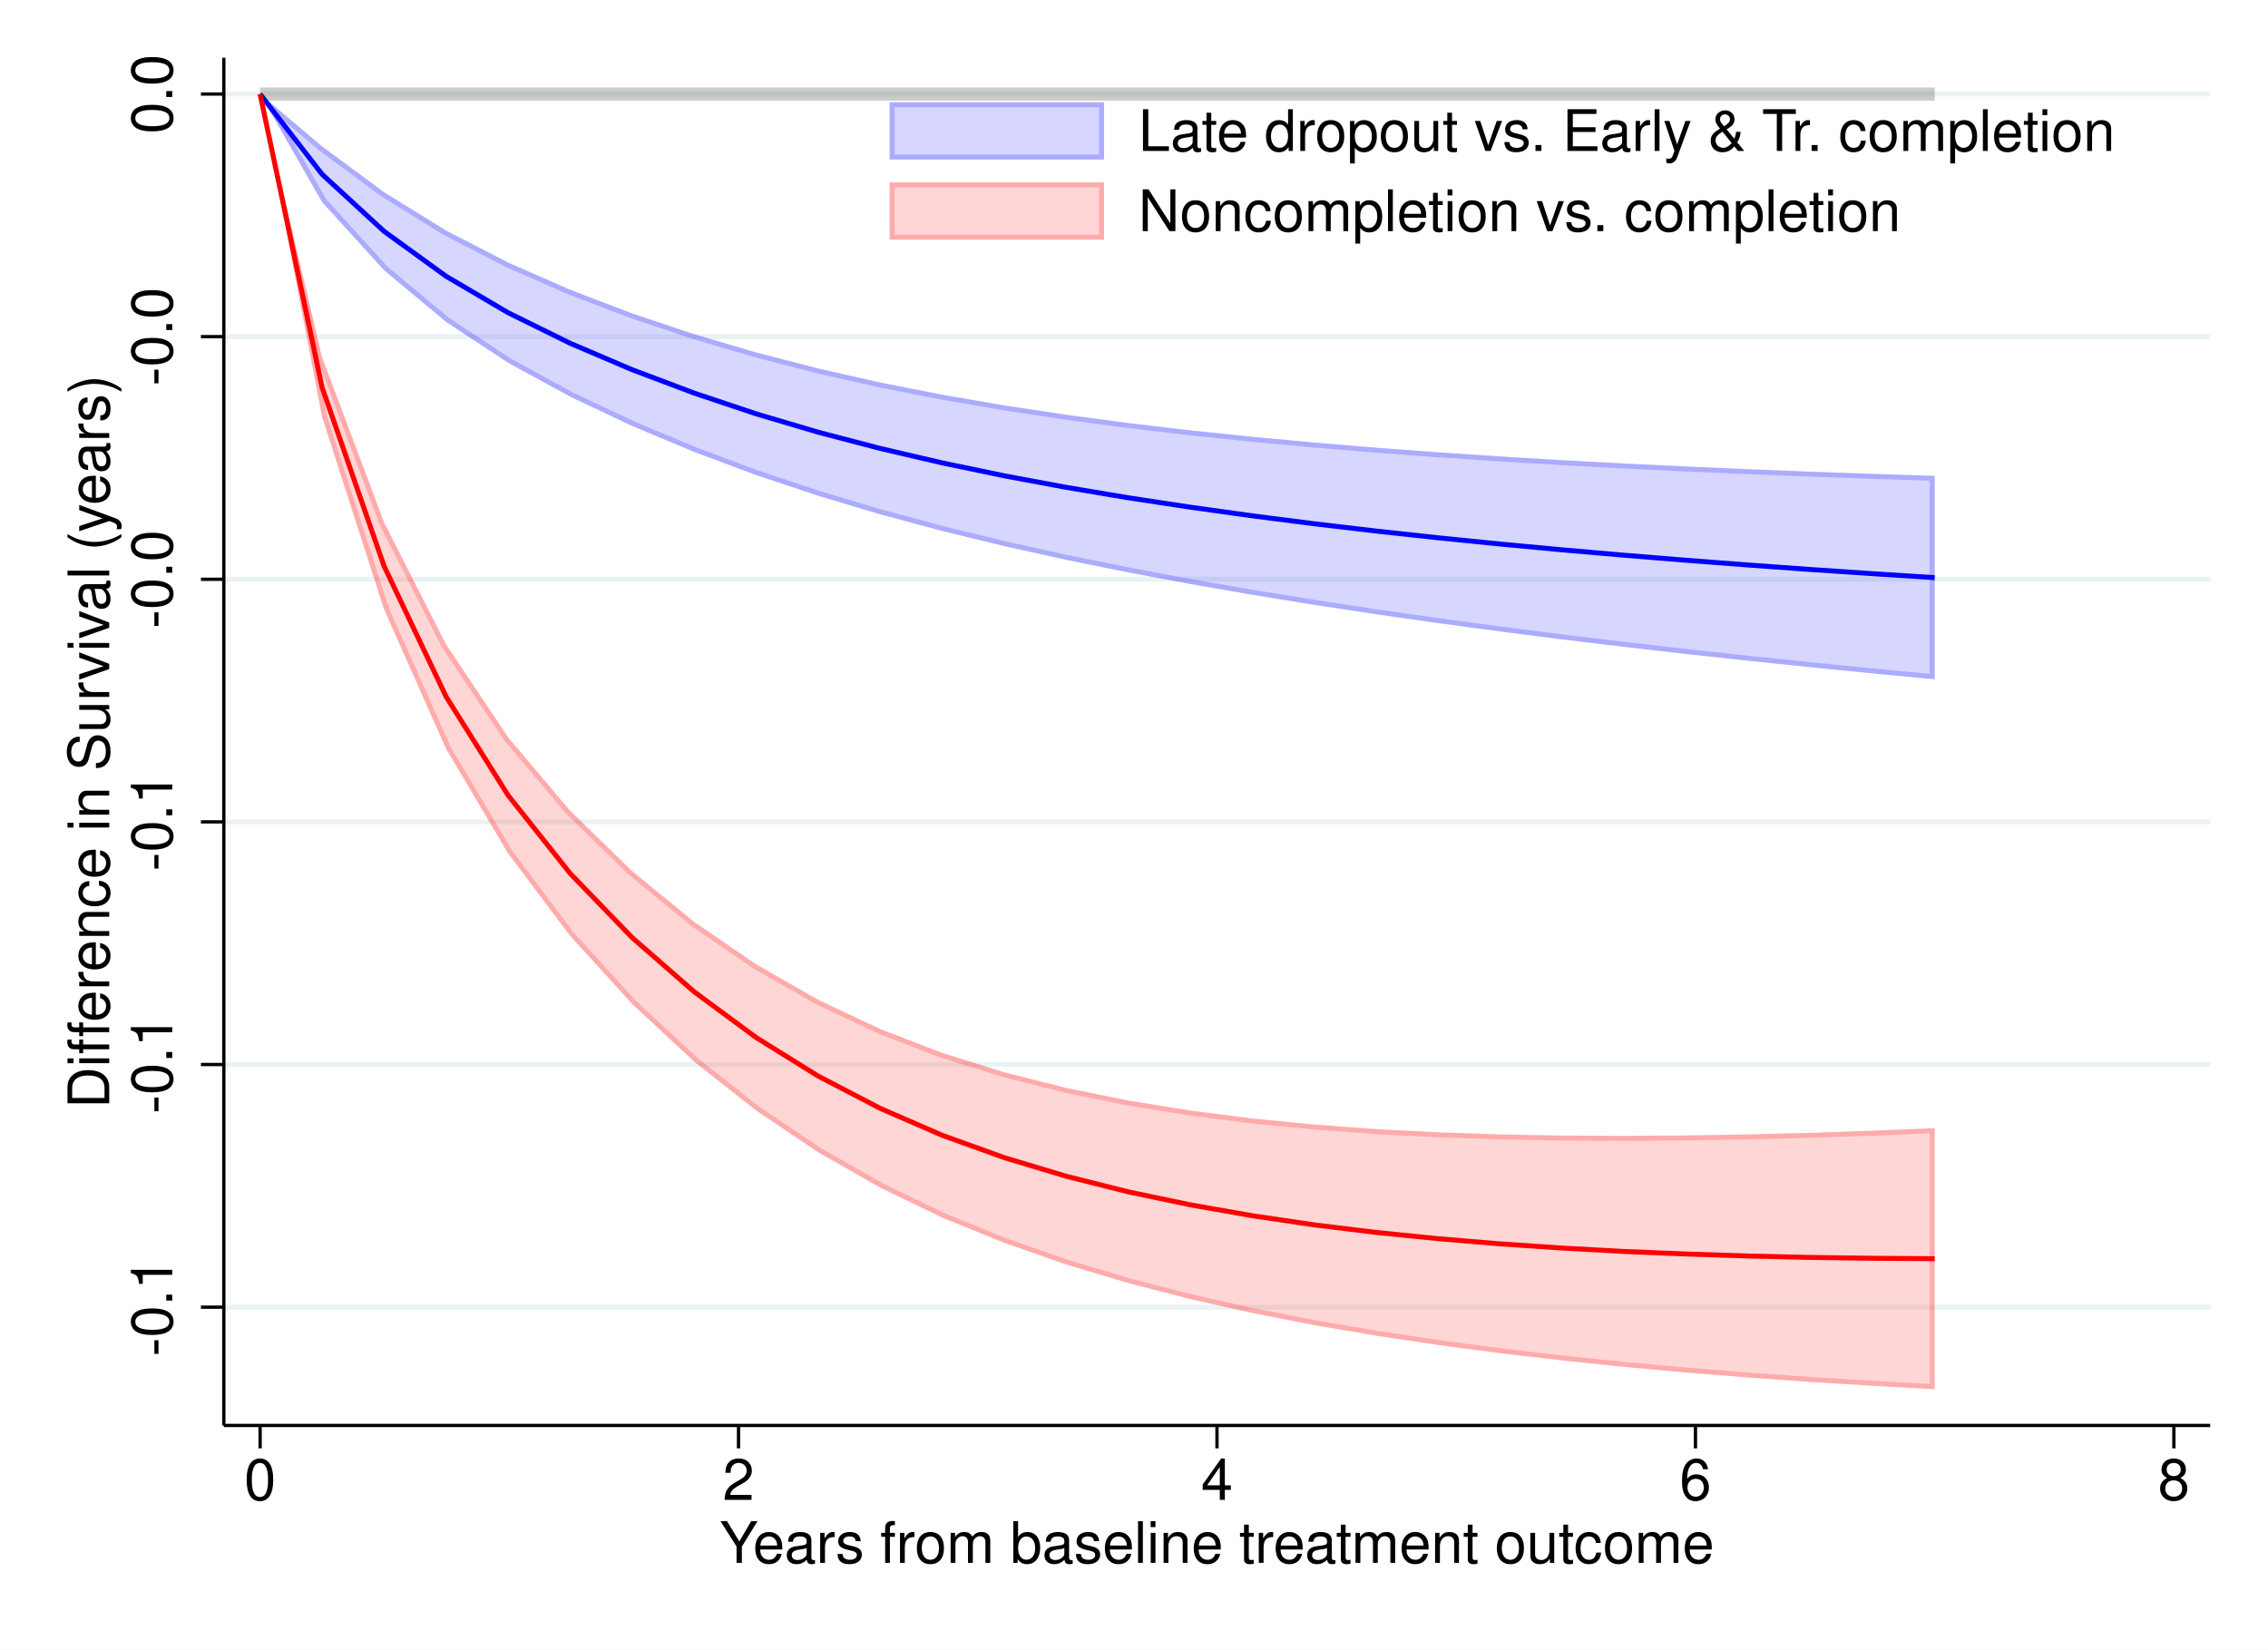
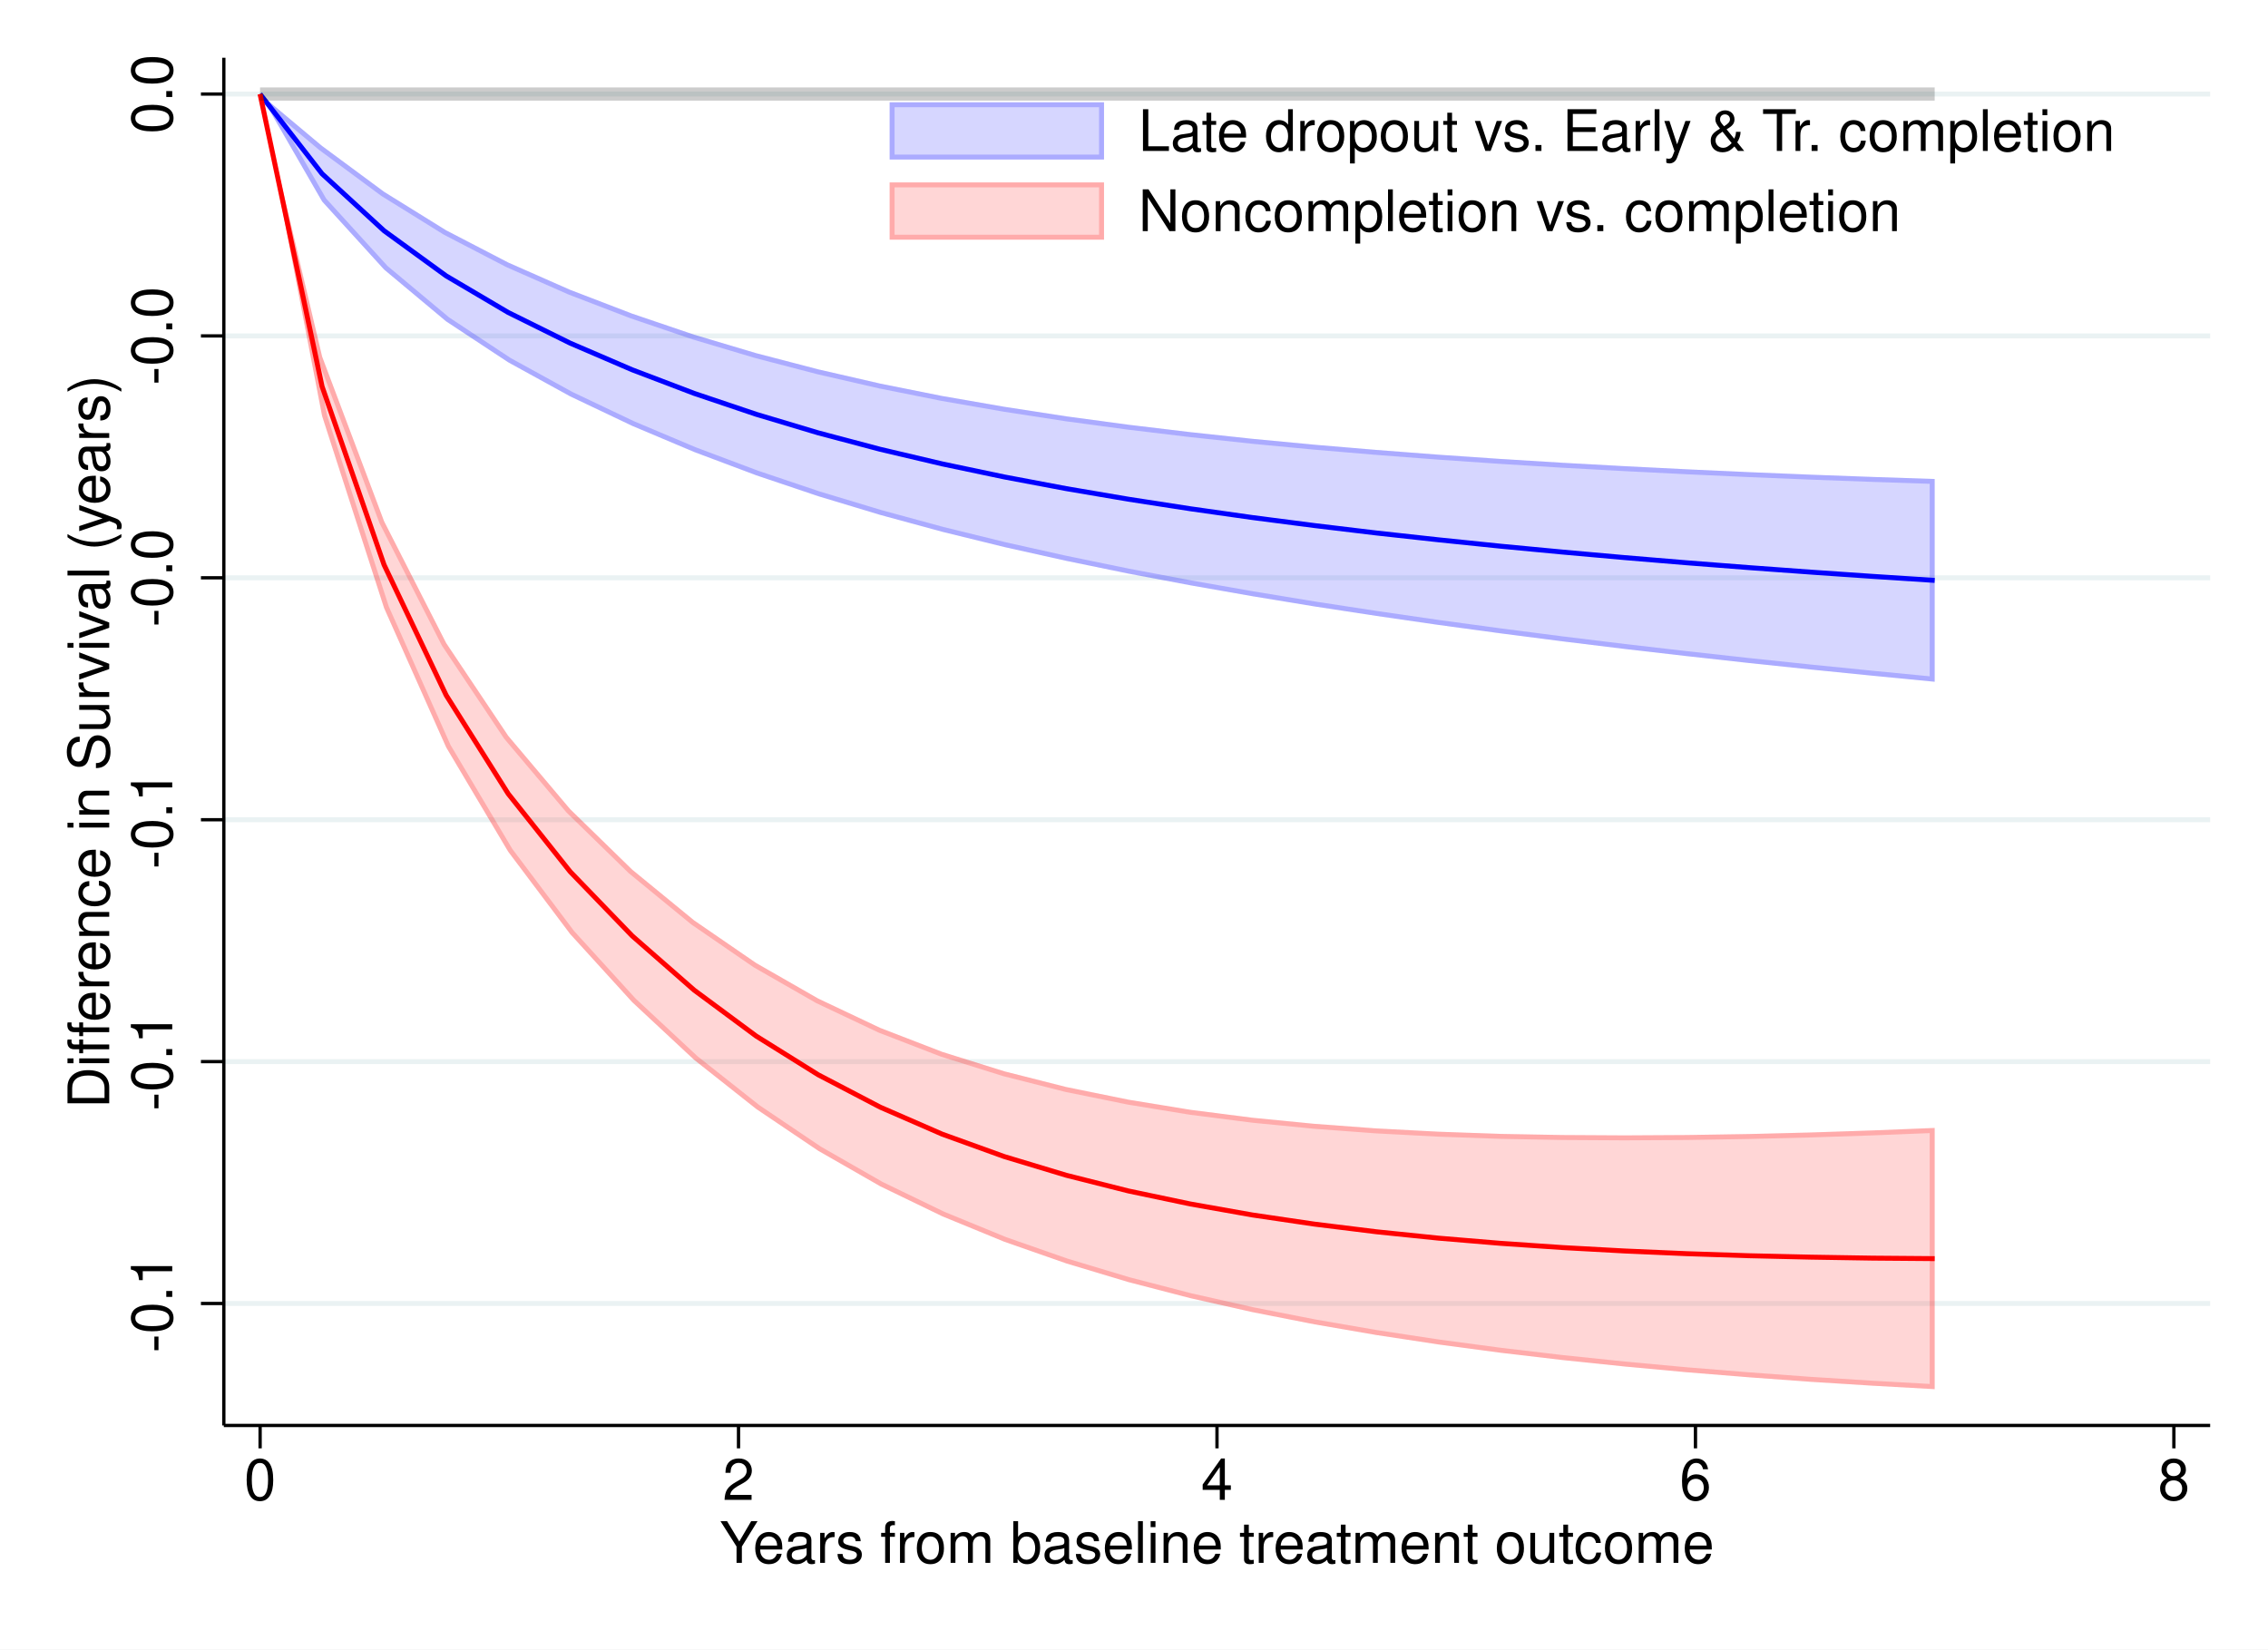
<svg xmlns="http://www.w3.org/2000/svg" xmlns:xlink="http://www.w3.org/1999/xlink" version="1.1" width="5.50in" height="4.00in" viewBox="0 0 3960 2880">
  <rect x="0" y="0" width="3960" height="2880" style="fill:#FFFFFF;stroke:none" />
  <rect x="0.00" y="0.00" width="3959.88" height="2880.00" style="fill:#FFFFFF" />
  <rect x="2.88" y="2.88" width="3954.12" height="2874.24" style="fill:none;stroke:#FFFFFF;stroke-width:5.76" />
  <rect x="390.80" y="100.86" width="3468.22" height="2388.33" style="fill:#FFFFFF" />
  <rect x="393.68" y="103.74" width="3462.46" height="2382.57" style="fill:none;stroke:#FFFFFF;stroke-width:5.76" />
-   <line x1="390.80" y1="2282.64" x2="3859.02" y2="2282.64" style="stroke:#EAF2F3;stroke-width:8.64" />
-   <line x1="390.80" y1="1858.91" x2="3859.02" y2="1858.91" style="stroke:#EAF2F3;stroke-width:8.64" />
-   <line x1="390.80" y1="1435.17" x2="3859.02" y2="1435.17" style="stroke:#EAF2F3;stroke-width:8.64" />
-   <line x1="390.80" y1="1011.56" x2="3859.02" y2="1011.56" style="stroke:#EAF2F3;stroke-width:8.64" />
-   <line x1="390.80" y1="587.83" x2="3859.02" y2="587.83" style="stroke:#EAF2F3;stroke-width:8.64" />
+   <line x1="390.80" y1="2276.20" x2="3859.02" y2="2276.20" style="stroke:#EAF2F3;stroke-width:8.64" />
+   <line x1="390.80" y1="1853.83" x2="3859.02" y2="1853.83" style="stroke:#EAF2F3;stroke-width:8.64" />
+   <line x1="390.80" y1="1431.46" x2="3859.02" y2="1431.46" style="stroke:#EAF2F3;stroke-width:8.64" />
+   <line x1="390.80" y1="1008.97" x2="3859.02" y2="1008.97" style="stroke:#EAF2F3;stroke-width:8.64" />
+   <line x1="390.80" y1="586.59" x2="3859.02" y2="586.59" style="stroke:#EAF2F3;stroke-width:8.64" />
  <line x1="390.80" y1="164.22" x2="3859.02" y2="164.22" style="stroke:#EAF2F3;stroke-width:8.64" />
  <defs>
-     <path id="path_hNVJDNER" d="M454.16 164.22 L454.16 164.22 L562.44 352.95 L670.73 472.00 L779.01 562.21 L887.29 633.50 L995.57 692.65 L1103.85 743.88 L1212.13 789.18 L1320.54 829.65 L1428.82 865.78 L1537.10 898.21 L1645.38 927.29 L1753.66 953.65 L1861.94 977.66 L1970.22 999.56 L2078.51 1019.86 L2186.79 1038.67 L2295.07 1056.24 L2403.35 1072.70 L2511.63 1088.17 L2620.03 1102.77 L2728.32 1116.63 L2836.60 1129.63 L2944.88 1142.12 L3053.16 1153.88 L3161.44 1165.14 L3269.72 1175.91 L3378.00 1186.30 L3378.00 831.01 L3269.72 827.54 L3161.44 823.71 L3053.16 819.37 L2944.88 814.67 L2836.60 809.47 L2728.32 803.66 L2620.03 797.10 L2511.63 789.92 L2403.35 781.88 L2295.07 772.84 L2186.79 762.82 L2078.51 751.56 L1970.22 738.81 L1861.94 724.33 L1753.66 708.00 L1645.38 689.31 L1537.10 668.02 L1428.82 643.52 L1320.54 615.55 L1212.13 583.62 L1103.85 547.36 L995.57 506.03 L887.29 458.51 L779.01 402.70 L670.73 335.74 L562.44 255.68 L454.16 164.22 L454.16 164.22 Z" stroke-linejoin="round" />
+     <path id="path_OQrtZpHl" d="M454.16 164.22 L454.16 164.22 L562.44 351.83 L670.73 470.76 L779.01 561.22 L887.29 632.63 L995.57 692.16 L1103.85 743.64 L1212.13 789.30 L1320.54 830.02 L1428.82 866.52 L1537.10 899.20 L1645.38 928.65 L1753.66 955.26 L1861.94 979.39 L1970.22 1001.66 L2078.51 1022.08 L2186.79 1041.14 L2295.07 1058.96 L2403.35 1075.54 L2511.63 1091.26 L2620.03 1105.99 L2728.32 1119.97 L2836.60 1133.21 L2944.88 1145.71 L3053.16 1157.72 L3161.44 1169.10 L3269.72 1179.99 L3378.00 1190.51 L3378.00 836.45 L3269.72 832.86 L3161.44 828.90 L3053.16 824.45 L2944.88 819.50 L2836.60 814.05 L2728.32 808.11 L2620.03 801.43 L2511.63 794.00 L2403.35 785.71 L2295.07 776.56 L2186.79 766.28 L2078.51 754.65 L1970.22 741.66 L1861.94 727.05 L1753.66 710.35 L1645.38 691.54 L1537.10 669.88 L1428.82 645.01 L1320.54 616.79 L1212.13 584.49 L1103.85 547.73 L995.57 506.15 L887.29 458.38 L779.01 402.20 L670.73 335.00 L562.44 254.93 L454.16 164.22 L454.16 164.22 Z" stroke-linejoin="round" />
  </defs>
  <defs>
-     <clipPath id="clipPath_lhMuuzNG">
-       <use xlink:href="#path_hNVJDNER" />
+     <clipPath id="clipPath_qVPgeFnw">
+       <use xlink:href="#path_OQrtZpHl" />
    </clipPath>
  </defs>
-   <use xlink:href="#path_hNVJDNER" style="stroke:none;fill:#3333FF;fill-opacity:0.20" />
-   <use xlink:href="#path_hNVJDNER" style="fill:none;stroke:#0000FF;stroke-opacity:0.20;stroke-width:17.28" clip-path="url(#clipPath_lhMuuzNG)" />
-   <path d=" M454.04 164.22 L562.32 304.31 L670.60 403.93 L779.01 482.52 L887.29 546.13 L995.57 599.46 L1103.85 645.62 L1212.13 686.46 L1320.41 722.72 L1428.69 754.77 L1536.97 783.11 L1645.26 808.36 L1753.54 830.88 L1861.82 851.06 L1970.22 869.25 L2078.51 885.71 L2186.79 900.80 L2295.07 914.66 L2403.35 927.41 L2511.63 939.17 L2619.91 950.06 L2728.19 960.21 L2836.47 969.61 L2944.76 978.40 L3053.04 986.69 L3161.32 994.49 L3269.72 1001.79 L3378.00 1008.72" stroke-linejoin="round" style="fill:none;stroke:#0000FF;stroke-width:8.64" />
+   <use xlink:href="#path_OQrtZpHl" style="stroke:none;fill:#3333FF;fill-opacity:0.20" />
+   <use xlink:href="#path_OQrtZpHl" style="fill:none;stroke:#0000FF;stroke-opacity:0.20;stroke-width:17.28" clip-path="url(#clipPath_qVPgeFnw)" />
+   <path d=" M454.04 164.22 L562.32 303.44 L670.60 402.94 L779.01 481.77 L887.29 545.63 L995.57 599.22 L1103.85 645.75 L1212.13 686.96 L1320.41 723.47 L1428.69 755.89 L1536.97 784.60 L1645.26 810.09 L1753.54 832.86 L1861.82 853.28 L1970.22 871.72 L2078.51 888.43 L2186.79 903.77 L2295.07 917.76 L2403.35 930.75 L2511.63 942.63 L2619.91 953.77 L2728.19 964.04 L2836.47 973.70 L2944.76 982.73 L3053.04 991.14 L3161.32 999.06 L3269.72 1006.49 L3378.00 1013.54" stroke-linejoin="round" style="fill:none;stroke:#0000FF;stroke-width:8.64" />
  <defs>
-     <path id="path_oxoQfsFH" d="M454.16 164.22 L454.16 164.22 L562.44 728.17 L670.73 1064.41 L779.01 1307.83 L887.29 1490.37 L995.57 1634.42 L1103.85 1753.22 L1212.13 1853.96 L1320.54 1939.47 L1428.82 2012.24 L1537.10 2073.99 L1645.38 2126.22 L1753.66 2170.40 L1861.94 2208.14 L1970.22 2240.56 L2078.51 2268.53 L2186.79 2292.79 L2295.07 2313.95 L2403.35 2332.51 L2511.63 2348.72 L2620.03 2363.08 L2728.32 2375.70 L2836.60 2386.96 L2944.88 2396.74 L3053.16 2405.53 L3161.44 2413.20 L3269.72 2419.88 L3378.00 2425.82 L3378.00 1970.04 L3269.72 1974.49 L3161.44 1978.21 L3053.16 1980.93 L2944.88 1982.78 L2836.60 1983.53 L2728.32 1983.03 L2620.03 1981.05 L2511.63 1977.34 L2403.35 1971.77 L2295.07 1963.73 L2186.79 1953.21 L2078.51 1939.35 L1970.22 1921.90 L1861.94 1899.87 L1753.66 1872.52 L1645.38 1838.73 L1537.10 1797.03 L1428.82 1746.04 L1320.54 1684.17 L1212.13 1609.91 L1103.85 1521.31 L995.57 1415.87 L887.29 1287.66 L779.01 1125.67 L670.73 912.68 L562.44 624.21 L454.16 164.22 L454.16 164.22 Z" stroke-linejoin="round" />
+     <path id="path_UGhLOHcE" d="M454.16 164.22 L454.16 164.22 L562.44 726.56 L670.73 1062.06 L779.01 1304.98 L887.29 1487.15 L995.57 1631.08 L1103.85 1750.00 L1212.13 1850.86 L1320.54 1936.62 L1428.82 2009.64 L1537.10 2071.64 L1645.38 2123.99 L1753.66 2168.42 L1861.94 2206.28 L1970.22 2238.83 L2078.51 2266.92 L2186.79 2291.30 L2295.07 2312.59 L2403.35 2331.28 L2511.63 2347.73 L2620.03 2362.21 L2728.32 2374.96 L2836.60 2386.22 L2944.88 2396.25 L3053.16 2405.03 L3161.44 2412.95 L3269.72 2419.76 L3378.00 2425.82 L3378.00 1969.67 L3269.72 1974.00 L3161.44 1977.59 L3053.16 1980.31 L2944.88 1982.04 L2836.60 1982.66 L2728.32 1982.04 L2620.03 1980.06 L2511.63 1976.23 L2403.35 1970.53 L2295.07 1962.49 L2186.79 1951.85 L2078.51 1937.99 L1970.22 1920.29 L1861.94 1898.26 L1753.66 1870.79 L1645.38 1836.88 L1537.10 1795.05 L1428.82 1743.82 L1320.54 1681.82 L1212.13 1607.32 L1103.85 1518.58 L995.57 1413.02 L887.29 1284.81 L779.01 1122.94 L670.73 910.46 L562.44 622.73 L454.16 164.22 L454.16 164.22 Z" stroke-linejoin="round" />
  </defs>
  <defs>
-     <clipPath id="clipPath_iLUgMhgS">
-       <use xlink:href="#path_oxoQfsFH" />
+     <clipPath id="clipPath_RmYnJZKT">
+       <use xlink:href="#path_UGhLOHcE" />
    </clipPath>
  </defs>
-   <use xlink:href="#path_oxoQfsFH" style="stroke:none;fill:#FF3333;fill-opacity:0.20" />
-   <use xlink:href="#path_oxoQfsFH" style="fill:none;stroke:#FF0000;stroke-opacity:0.20;stroke-width:17.28" clip-path="url(#clipPath_iLUgMhgS)" />
-   <path d=" M454.04 164.22 L562.32 676.31 L670.60 988.55 L779.01 1216.75 L887.29 1389.01 L995.57 1525.27 L1103.85 1637.39 L1212.13 1731.94 L1320.41 1811.88 L1428.69 1879.20 L1536.97 1935.51 L1645.26 1982.54 L1753.54 2021.52 L1861.82 2054.07 L1970.22 2081.29 L2078.51 2103.94 L2186.79 2123.00 L2295.07 2138.96 L2403.35 2152.20 L2511.63 2163.09 L2619.91 2172.13 L2728.19 2179.43 L2836.47 2185.37 L2944.76 2189.82 L3053.04 2193.29 L3161.32 2195.76 L3269.72 2197.25 L3378.00 2197.99" stroke-linejoin="round" style="fill:none;stroke:#FF0000;stroke-width:8.64" />
+   <use xlink:href="#path_UGhLOHcE" style="stroke:none;fill:#FF3333;fill-opacity:0.20" />
+   <use xlink:href="#path_UGhLOHcE" style="fill:none;stroke:#FF0000;stroke-opacity:0.20;stroke-width:17.28" clip-path="url(#clipPath_RmYnJZKT)" />
+   <path d=" M454.04 164.22 L562.32 674.71 L670.60 986.32 L779.01 1214.03 L887.29 1386.04 L995.57 1522.17 L1103.85 1634.29 L1212.13 1729.09 L1320.41 1809.28 L1428.69 1876.85 L1536.97 1933.41 L1645.26 1980.56 L1753.54 2019.66 L1861.82 2052.33 L1970.22 2079.68 L2078.51 2102.45 L2186.79 2121.64 L2295.07 2137.60 L2403.35 2150.97 L2511.63 2162.10 L2619.91 2171.14 L2728.19 2178.56 L2836.47 2184.50 L2944.76 2189.21 L3053.04 2192.79 L3161.32 2195.27 L3269.72 2197.00 L3378.00 2197.87" stroke-linejoin="round" style="fill:none;stroke:#FF0000;stroke-width:8.64" />
  <path d=" M454.04 164.22 L562.32 164.22 L670.60 164.22 L779.01 164.22 L887.29 164.22 L995.57 164.22 L1103.85 164.22 L1212.13 164.22 L1320.41 164.22 L1428.69 164.22 L1536.97 164.22 L1645.26 164.22 L1753.54 164.22 L1861.82 164.22 L1970.22 164.22 L2078.51 164.22 L2186.79 164.22 L2295.07 164.22 L2403.35 164.22 L2511.63 164.22 L2619.91 164.22 L2728.19 164.22 L2836.47 164.22 L2944.76 164.22 L3053.04 164.22 L3161.32 164.22 L3269.72 164.22 L3378.00 164.22" stroke-linejoin="round" style="fill:none;stroke:#000000;stroke-opacity:0.20;stroke-width:23.04" />
  <line x1="390.80" y1="2489.19" x2="390.80" y2="100.86" style="stroke:#000000;stroke-width:5.76" />
-   <line x1="390.80" y1="2282.64" x2="350.83" y2="2282.64" style="stroke:#000000;stroke-width:5.76" />
-   <text x="300.72" y="2282.64" style="font-family:'Helvetica';font-size:99.99px;fill:#000000" transform="rotate(-90 300.72,2282.64)" text-anchor="middle">-0.1</text>
-   <line x1="390.80" y1="1858.91" x2="350.83" y2="1858.91" style="stroke:#000000;stroke-width:5.76" />
-   <text x="300.72" y="1858.91" style="font-family:'Helvetica';font-size:99.99px;fill:#000000" transform="rotate(-90 300.72,1858.91)" text-anchor="middle">-0.1</text>
-   <line x1="390.80" y1="1435.17" x2="350.83" y2="1435.17" style="stroke:#000000;stroke-width:5.76" />
-   <text x="300.72" y="1435.17" style="font-family:'Helvetica';font-size:99.99px;fill:#000000" transform="rotate(-90 300.72,1435.17)" text-anchor="middle">-0.1</text>
-   <line x1="390.80" y1="1011.56" x2="350.83" y2="1011.56" style="stroke:#000000;stroke-width:5.76" />
-   <text x="300.72" y="1011.56" style="font-family:'Helvetica';font-size:99.99px;fill:#000000" transform="rotate(-90 300.72,1011.56)" text-anchor="middle">-0.0</text>
-   <line x1="390.80" y1="587.83" x2="350.83" y2="587.83" style="stroke:#000000;stroke-width:5.76" />
-   <text x="300.72" y="587.83" style="font-family:'Helvetica';font-size:99.99px;fill:#000000" transform="rotate(-90 300.72,587.83)" text-anchor="middle">-0.0</text>
+   <line x1="390.80" y1="2276.20" x2="350.83" y2="2276.20" style="stroke:#000000;stroke-width:5.76" />
+   <text x="300.72" y="2276.20" style="font-family:'Helvetica';font-size:99.99px;fill:#000000" transform="rotate(-90 300.72,2276.20)" text-anchor="middle">-0.1</text>
+   <line x1="390.80" y1="1853.83" x2="350.83" y2="1853.83" style="stroke:#000000;stroke-width:5.76" />
+   <text x="300.72" y="1853.83" style="font-family:'Helvetica';font-size:99.99px;fill:#000000" transform="rotate(-90 300.72,1853.83)" text-anchor="middle">-0.1</text>
+   <line x1="390.80" y1="1431.46" x2="350.83" y2="1431.46" style="stroke:#000000;stroke-width:5.76" />
+   <text x="300.72" y="1431.46" style="font-family:'Helvetica';font-size:99.99px;fill:#000000" transform="rotate(-90 300.72,1431.46)" text-anchor="middle">-0.1</text>
+   <line x1="390.80" y1="1008.97" x2="350.83" y2="1008.97" style="stroke:#000000;stroke-width:5.76" />
+   <text x="300.72" y="1008.97" style="font-family:'Helvetica';font-size:99.99px;fill:#000000" transform="rotate(-90 300.72,1008.97)" text-anchor="middle">-0.0</text>
+   <line x1="390.80" y1="586.59" x2="350.83" y2="586.59" style="stroke:#000000;stroke-width:5.76" />
+   <text x="300.72" y="586.59" style="font-family:'Helvetica';font-size:99.99px;fill:#000000" transform="rotate(-90 300.72,586.59)" text-anchor="middle">-0.0</text>
  <line x1="390.80" y1="164.22" x2="350.83" y2="164.22" style="stroke:#000000;stroke-width:5.76" />
  <text x="300.72" y="164.22" style="font-family:'Helvetica';font-size:99.99px;fill:#000000" transform="rotate(-90 300.72,164.22)" text-anchor="middle">0.0</text>
  <text x="190.71" y="1294.96" style="font-family:'Helvetica';font-size:99.99px;fill:#000000" transform="rotate(-90 190.71,1294.96)" text-anchor="middle">Difference in Survival (years)</text>
  <line x1="390.80" y1="2489.19" x2="3859.02" y2="2489.19" style="stroke:#000000;stroke-width:5.76" />
  <line x1="454.16" y1="2489.19" x2="454.16" y2="2529.16" style="stroke:#000000;stroke-width:5.76" />
  <text x="454.16" y="2619.14" style="font-family:'Helvetica';font-size:99.99px;fill:#000000" text-anchor="middle">0</text>
  <line x1="1289.47" y1="2489.19" x2="1289.47" y2="2529.16" style="stroke:#000000;stroke-width:5.76" />
  <text x="1289.47" y="2619.14" style="font-family:'Helvetica';font-size:99.99px;fill:#000000" text-anchor="middle">2</text>
  <line x1="2124.91" y1="2489.19" x2="2124.91" y2="2529.16" style="stroke:#000000;stroke-width:5.76" />
  <text x="2124.91" y="2619.14" style="font-family:'Helvetica';font-size:99.99px;fill:#000000" text-anchor="middle">4</text>
  <line x1="2960.35" y1="2489.19" x2="2960.35" y2="2529.16" style="stroke:#000000;stroke-width:5.76" />
  <text x="2960.35" y="2619.14" style="font-family:'Helvetica';font-size:99.99px;fill:#000000" text-anchor="middle">6</text>
  <line x1="3795.66" y1="2489.19" x2="3795.66" y2="2529.16" style="stroke:#000000;stroke-width:5.76" />
  <text x="3795.66" y="2619.14" style="font-family:'Helvetica';font-size:99.99px;fill:#000000" text-anchor="middle">8</text>
  <text x="2124.91" y="2729.16" style="font-family:'Helvetica';font-size:99.99px;fill:#000000" text-anchor="middle">Years from baseline treatment outcome</text>
  <rect x="1553.31" y="178.58" width="374.34" height="99.99" style="fill:#3333FF;fill-opacity:0.20" />
  <rect x="1557.63" y="182.90" width="365.70" height="91.35" style="fill:none;stroke:#0000FF;stroke-opacity:0.20;stroke-width:8.64" />
  <rect x="1553.31" y="318.54" width="374.34" height="99.99" style="fill:#FF3333;fill-opacity:0.20" />
  <rect x="1557.63" y="322.86" width="365.70" height="91.35" style="fill:none;stroke:#FF0000;stroke-opacity:0.20;stroke-width:8.64" />
  <text x="1987.67" y="263.60" style="font-family:'Helvetica';font-size:99.99px;fill:#000000">Late dropout vs. Early &amp; Tr. completion</text>
  <text x="1987.67" y="403.57" style="font-family:'Helvetica';font-size:99.99px;fill:#000000">Noncompletion vs. completion</text>
</svg>
